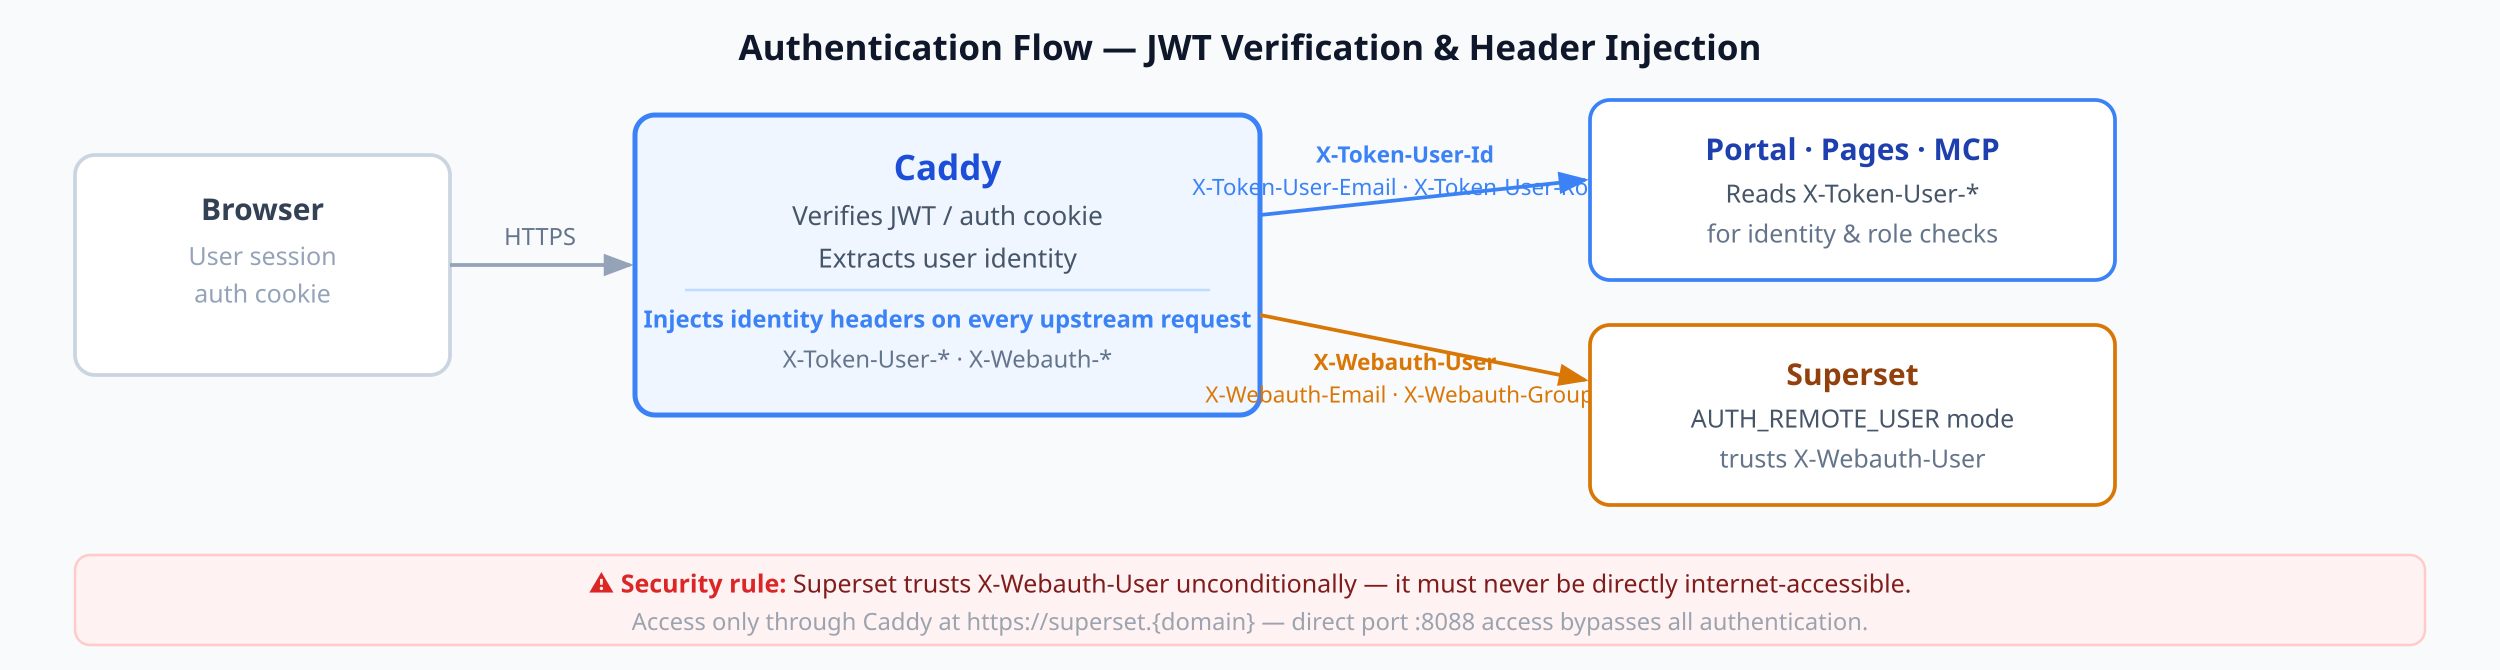
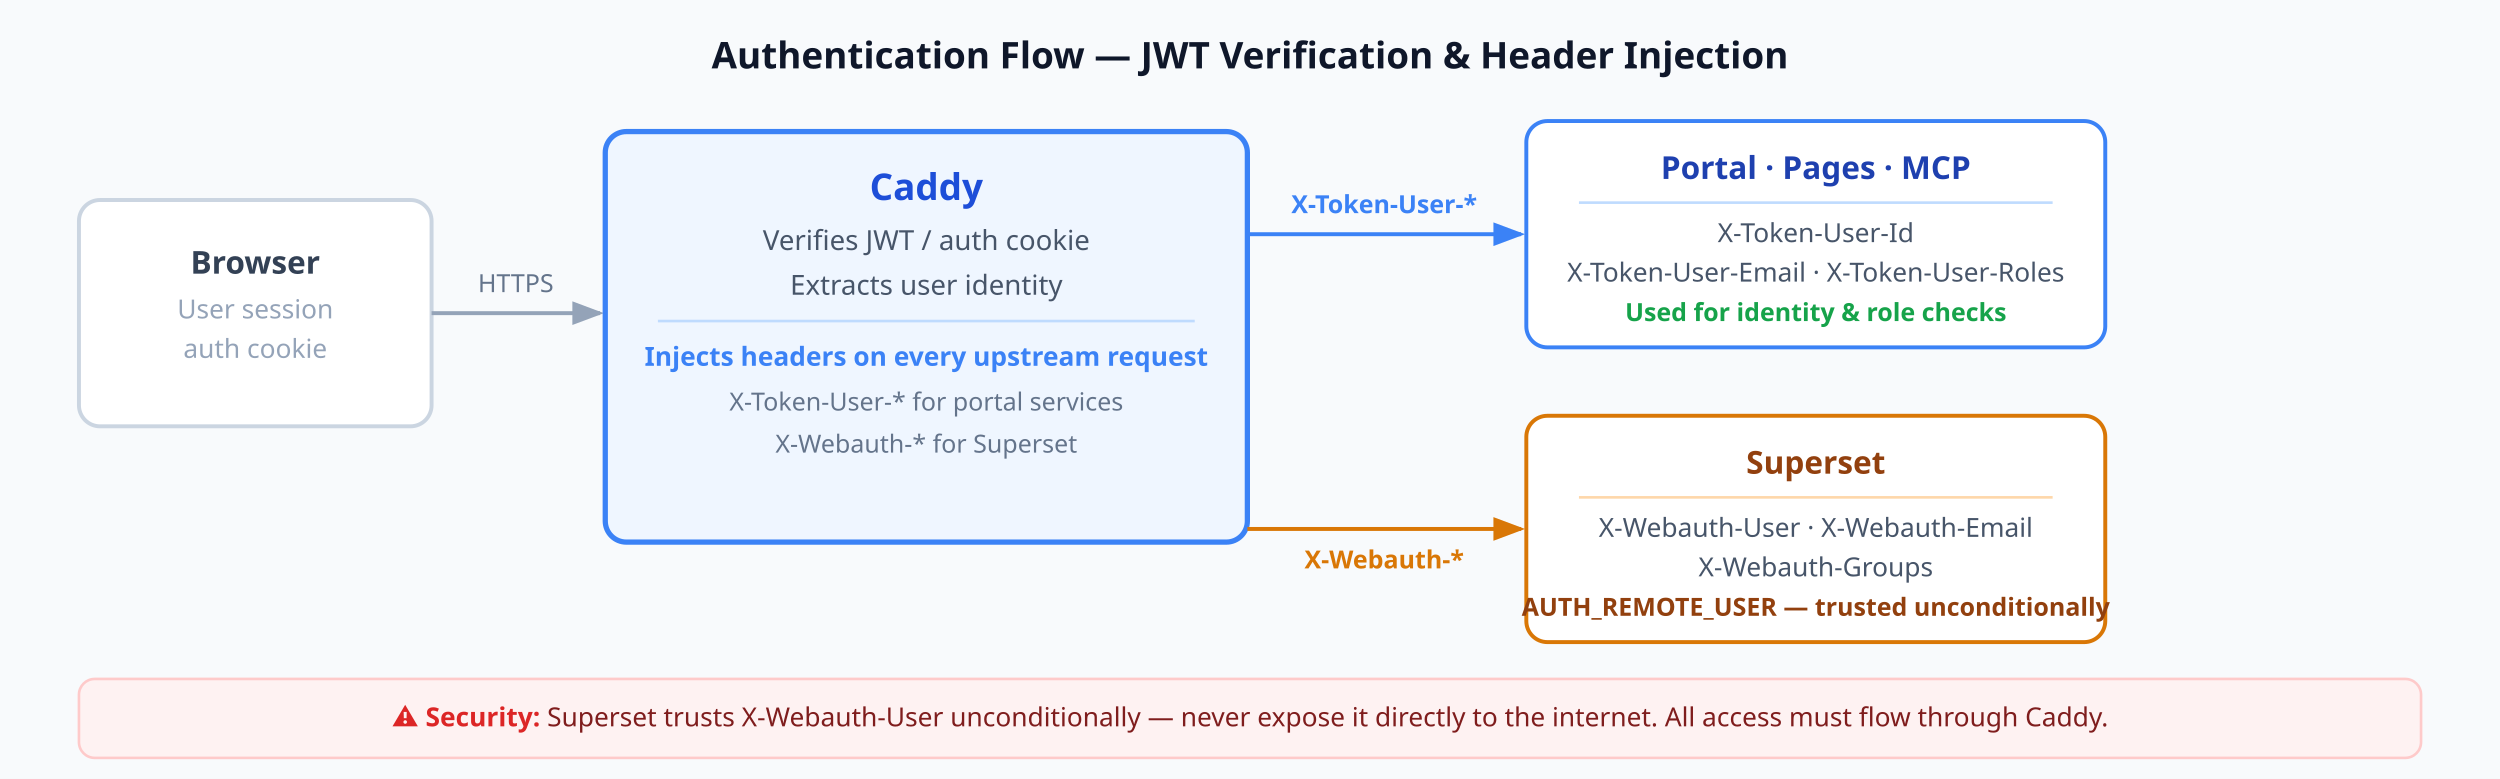
- <svg xmlns="http://www.w3.org/2000/svg" viewBox="0 0 1000 268" font-family="'Segoe UI', system-ui, -apple-system, sans-serif">
+ <svg xmlns="http://www.w3.org/2000/svg" viewBox="0 0 950 296" font-family="'Segoe UI', system-ui, -apple-system, sans-serif">
  <defs>
    <marker id="arr" markerWidth="8" markerHeight="6" refX="7" refY="3" orient="auto">
-       <polygon points="0 0, 8 3, 0 6" fill="#94A3B8" />
+       <polygon points="0 0,8 3,0 6" fill="#94A3B8" />
    </marker>
    <marker id="arr-blue" markerWidth="8" markerHeight="6" refX="7" refY="3" orient="auto">
-       <polygon points="0 0, 8 3, 0 6" fill="#3B82F6" />
+       <polygon points="0 0,8 3,0 6" fill="#3B82F6" />
    </marker>
-     <marker id="arr-orange" markerWidth="8" markerHeight="6" refX="7" refY="3" orient="auto">
-       <polygon points="0 0, 8 3, 0 6" fill="#D97706" />
+     <marker id="arr-org" markerWidth="8" markerHeight="6" refX="7" refY="3" orient="auto">
+       <polygon points="0 0,8 3,0 6" fill="#D97706" />
    </marker>
  </defs>
-   <rect width="1000" height="268" fill="#F8FAFC" />
-   <text x="500" y="24" text-anchor="middle" font-size="14" font-weight="700" fill="#0F172A">Authentication Flow — JWT Verification &amp; Header Injection</text>
-   <rect x="30" y="62" width="150" height="88" rx="8" fill="white" stroke="#CBD5E1" stroke-width="1.5" />
-   <text x="105" y="88" text-anchor="middle" font-size="12" font-weight="600" fill="#334155">Browser</text>
-   <text x="105" y="106" text-anchor="middle" font-size="10" fill="#94A3B8">User session</text>
-   <text x="105" y="121" text-anchor="middle" font-size="10" fill="#94A3B8">auth cookie</text>
-   <line x1="180" y1="106" x2="252" y2="106" stroke="#94A3B8" stroke-width="1.5" marker-end="url(#arr)" />
-   <text x="216" y="98" text-anchor="middle" font-size="9.5" fill="#64748B">HTTPS</text>
-   <rect x="254" y="46" width="250" height="120" rx="8" fill="#EFF6FF" stroke="#3B82F6" stroke-width="2" />
-   <text x="379" y="72" text-anchor="middle" font-size="14" font-weight="700" fill="#1D4ED8">Caddy</text>
-   <text x="379" y="90" text-anchor="middle" font-size="10.5" fill="#475569">Verifies JWT / auth cookie</text>
-   <text x="379" y="107" text-anchor="middle" font-size="10.5" fill="#475569">Extracts user identity</text>
-   <line x1="274" y1="116" x2="484" y2="116" stroke="#BFDBFE" stroke-width="1" />
-   <text x="379" y="131" text-anchor="middle" font-size="9.5" font-weight="600" fill="#3B82F6">Injects identity headers on every upstream request</text>
-   <text x="379" y="147" text-anchor="middle" font-size="9.5" fill="#64748B">X-Token-User-*  ·  X-Webauth-*</text>
-   <line x1="504" y1="86" x2="634" y2="72" stroke="#3B82F6" stroke-width="1.5" marker-end="url(#arr-blue)" />
-   <text x="562" y="65" text-anchor="middle" font-size="9" fill="#3B82F6" font-weight="600">X-Token-User-Id</text>
-   <text x="562" y="78" text-anchor="middle" font-size="9" fill="#3B82F6">X-Token-User-Email · X-Token-User-Roles</text>
-   <line x1="504" y1="126" x2="634" y2="152" stroke="#D97706" stroke-width="1.5" marker-end="url(#arr-orange)" />
-   <text x="562" y="148" text-anchor="middle" font-size="9" fill="#D97706" font-weight="600">X-Webauth-User</text>
-   <text x="562" y="161" text-anchor="middle" font-size="9" fill="#D97706">X-Webauth-Email · X-Webauth-Groups</text>
-   <rect x="636" y="40" width="210" height="72" rx="8" fill="white" stroke="#3B82F6" stroke-width="1.5" />
-   <text x="741" y="64" text-anchor="middle" font-size="12" font-weight="600" fill="#1E40AF">Portal · Pages · MCP</text>
-   <text x="741" y="81" text-anchor="middle" font-size="10" fill="#475569">Reads X-Token-User-*</text>
-   <text x="741" y="97" text-anchor="middle" font-size="10" fill="#64748B">for identity &amp; role checks</text>
-   <rect x="636" y="130" width="210" height="72" rx="8" fill="white" stroke="#D97706" stroke-width="1.5" />
-   <text x="741" y="154" text-anchor="middle" font-size="12" font-weight="600" fill="#92400E">Superset</text>
-   <text x="741" y="171" text-anchor="middle" font-size="10" fill="#475569">AUTH_REMOTE_USER mode</text>
-   <text x="741" y="187" text-anchor="middle" font-size="10" fill="#64748B">trusts X-Webauth-User</text>
-   <rect x="30" y="222" width="940" height="36" rx="6" fill="#FEF2F2" stroke="#FECACA" stroke-width="1" />
-   <text x="500" y="237" text-anchor="middle" font-size="10" fill="#7F1D1D">
-     <tspan font-weight="700" fill="#DC2626">⚠ Security rule: </tspan>
-     <tspan>Superset trusts X-Webauth-User unconditionally — it must never be directly internet-accessible.</tspan>
+   <rect width="950" height="296" fill="#F8FAFC" />
+   <text x="475" y="26" text-anchor="middle" font-size="14" font-weight="700" fill="#0F172A">Authentication Flow — JWT Verification &amp; Header Injection</text>
+   <rect x="30" y="76" width="134" height="86" rx="8" fill="white" stroke="#CBD5E1" stroke-width="1.5" />
+   <text x="97" y="104" text-anchor="middle" font-size="12" font-weight="600" fill="#334155">Browser</text>
+   <text x="97" y="121" text-anchor="middle" font-size="10" fill="#94A3B8">User session</text>
+   <text x="97" y="136" text-anchor="middle" font-size="10" fill="#94A3B8">auth cookie</text>
+   <line x1="164" y1="119" x2="228" y2="119" stroke="#94A3B8" stroke-width="1.5" marker-end="url(#arr)" />
+   <text x="196" y="111" text-anchor="middle" font-size="9.5" fill="#64748B">HTTPS</text>
+   <rect x="230" y="50" width="244" height="156" rx="8" fill="#EFF6FF" stroke="#3B82F6" stroke-width="2" />
+   <text x="352" y="76" text-anchor="middle" font-size="14" font-weight="700" fill="#1D4ED8">Caddy</text>
+   <text x="352" y="95" text-anchor="middle" font-size="10.5" fill="#475569">Verifies JWT / auth cookie</text>
+   <text x="352" y="112" text-anchor="middle" font-size="10.5" fill="#475569">Extracts user identity</text>
+   <line x1="250" y1="122" x2="454" y2="122" stroke="#BFDBFE" stroke-width="1" />
+   <text x="352" y="139" text-anchor="middle" font-size="10" font-weight="600" fill="#3B82F6">Injects headers on every upstream request</text>
+   <text x="352" y="156" text-anchor="middle" font-size="9.5" fill="#64748B">X-Token-User-*  for portal services</text>
+   <text x="352" y="172" text-anchor="middle" font-size="9.5" fill="#64748B">X-Webauth-*  for Superset</text>
+   <line x1="474" y1="89" x2="578" y2="89" stroke="#3B82F6" stroke-width="1.5" marker-end="url(#arr-blue)" />
+   <text x="526" y="81" text-anchor="middle" font-size="9.5" font-weight="600" fill="#3B82F6">X-Token-User-*</text>
+   <line x1="474" y1="201" x2="578" y2="201" stroke="#D97706" stroke-width="1.5" marker-end="url(#arr-org)" />
+   <text x="526" y="216" text-anchor="middle" font-size="9.5" font-weight="600" fill="#D97706">X-Webauth-*</text>
+   <rect x="580" y="46" width="220" height="86" rx="8" fill="white" stroke="#3B82F6" stroke-width="1.5" />
+   <text x="690" y="68" text-anchor="middle" font-size="12" font-weight="600" fill="#1E40AF">Portal · Pages · MCP</text>
+   <line x1="600" y1="77" x2="780" y2="77" stroke="#BFDBFE" stroke-width="1" />
+   <text x="690" y="92" text-anchor="middle" font-size="10" fill="#475569">X-Token-User-Id</text>
+   <text x="690" y="107" text-anchor="middle" font-size="10" fill="#475569">X-Token-User-Email · X-Token-User-Roles</text>
+   <text x="690" y="122" text-anchor="middle" font-size="9.5" font-weight="600" fill="#16A34A">Used for identity &amp; role checks</text>
+   <rect x="580" y="158" width="220" height="86" rx="8" fill="white" stroke="#D97706" stroke-width="1.5" />
+   <text x="690" y="180" text-anchor="middle" font-size="12" font-weight="600" fill="#92400E">Superset</text>
+   <line x1="600" y1="189" x2="780" y2="189" stroke="#FED7AA" stroke-width="1" />
+   <text x="690" y="204" text-anchor="middle" font-size="10" fill="#475569">X-Webauth-User · X-Webauth-Email</text>
+   <text x="690" y="219" text-anchor="middle" font-size="10" fill="#475569">X-Webauth-Groups</text>
+   <text x="690" y="234" text-anchor="middle" font-size="9.5" font-weight="600" fill="#92400E">AUTH_REMOTE_USER — trusted unconditionally</text>
+   <rect x="30" y="258" width="890" height="30" rx="6" fill="#FEF2F2" stroke="#FECACA" stroke-width="1" />
+   <text x="475" y="276" text-anchor="middle" font-size="10" fill="#7F1D1D">
+     <tspan font-weight="700" fill="#DC2626">⚠ Security: </tspan>
+     <tspan>Superset trusts X-Webauth-User unconditionally — never expose it directly to the internet. All access must flow through Caddy.</tspan>
  </text>
-   <text x="500" y="252" text-anchor="middle" font-size="9.5" fill="#9CA3AF">Access only through Caddy at https://superset.{domain} — direct port :8088 access bypasses all authentication.</text>
</svg>
